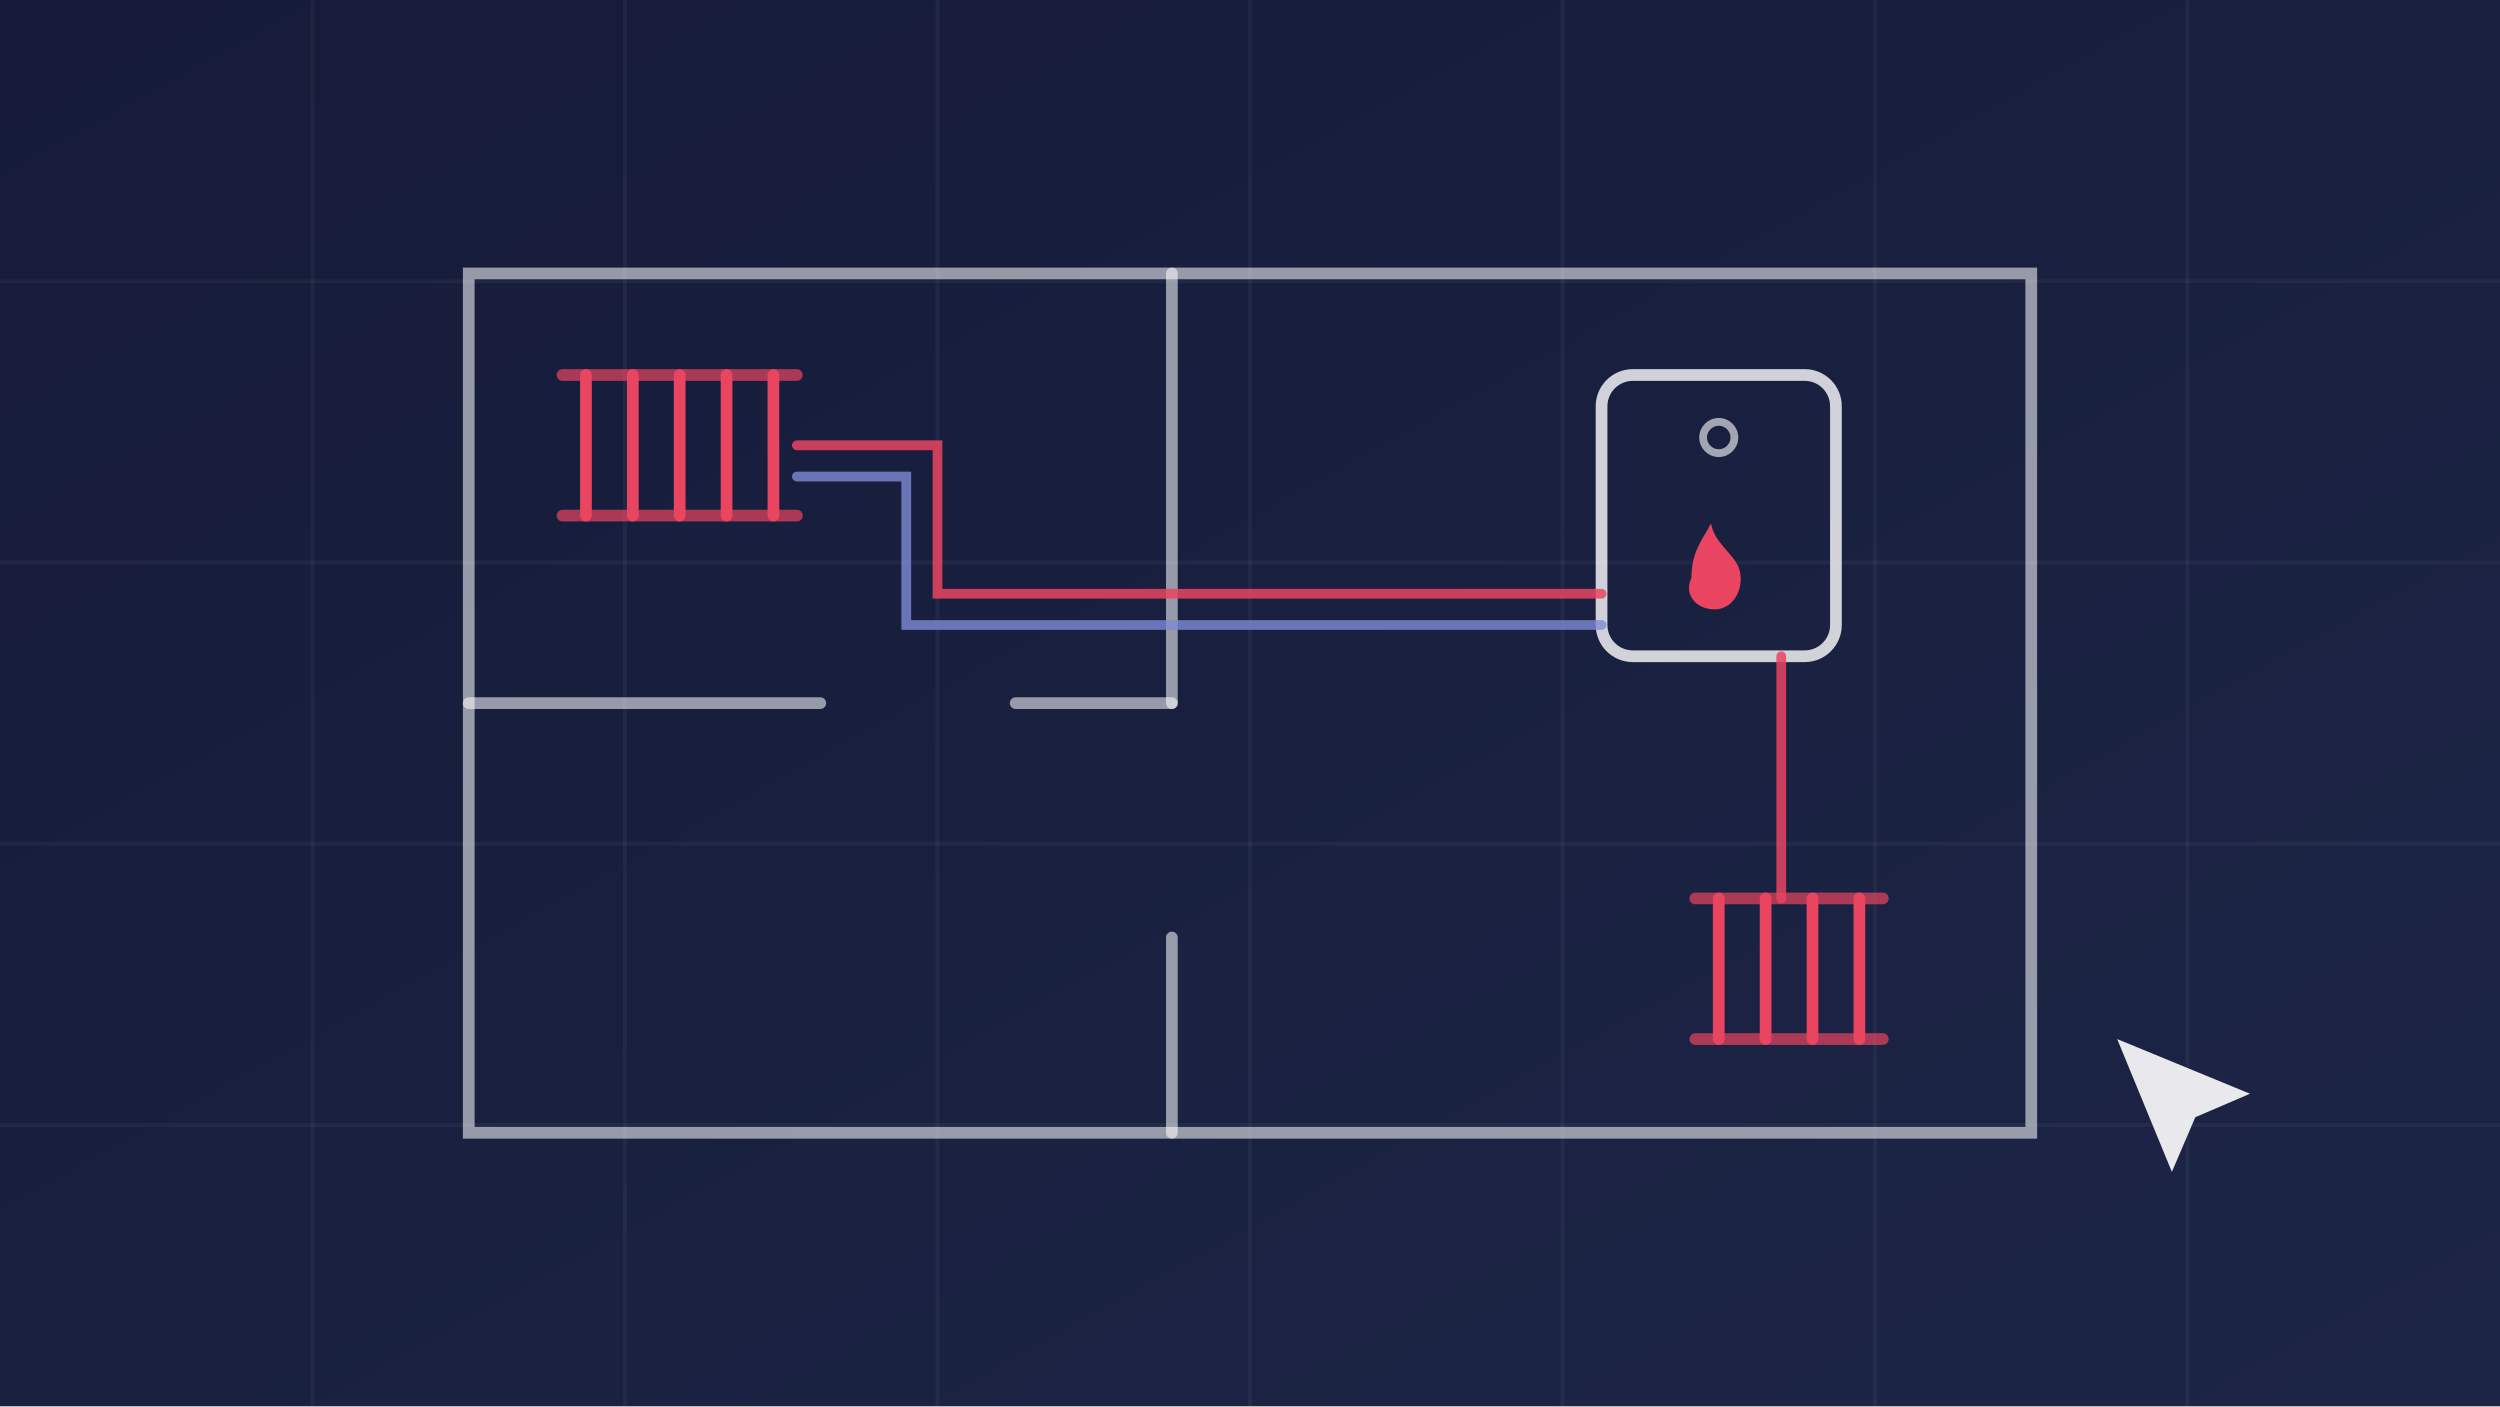
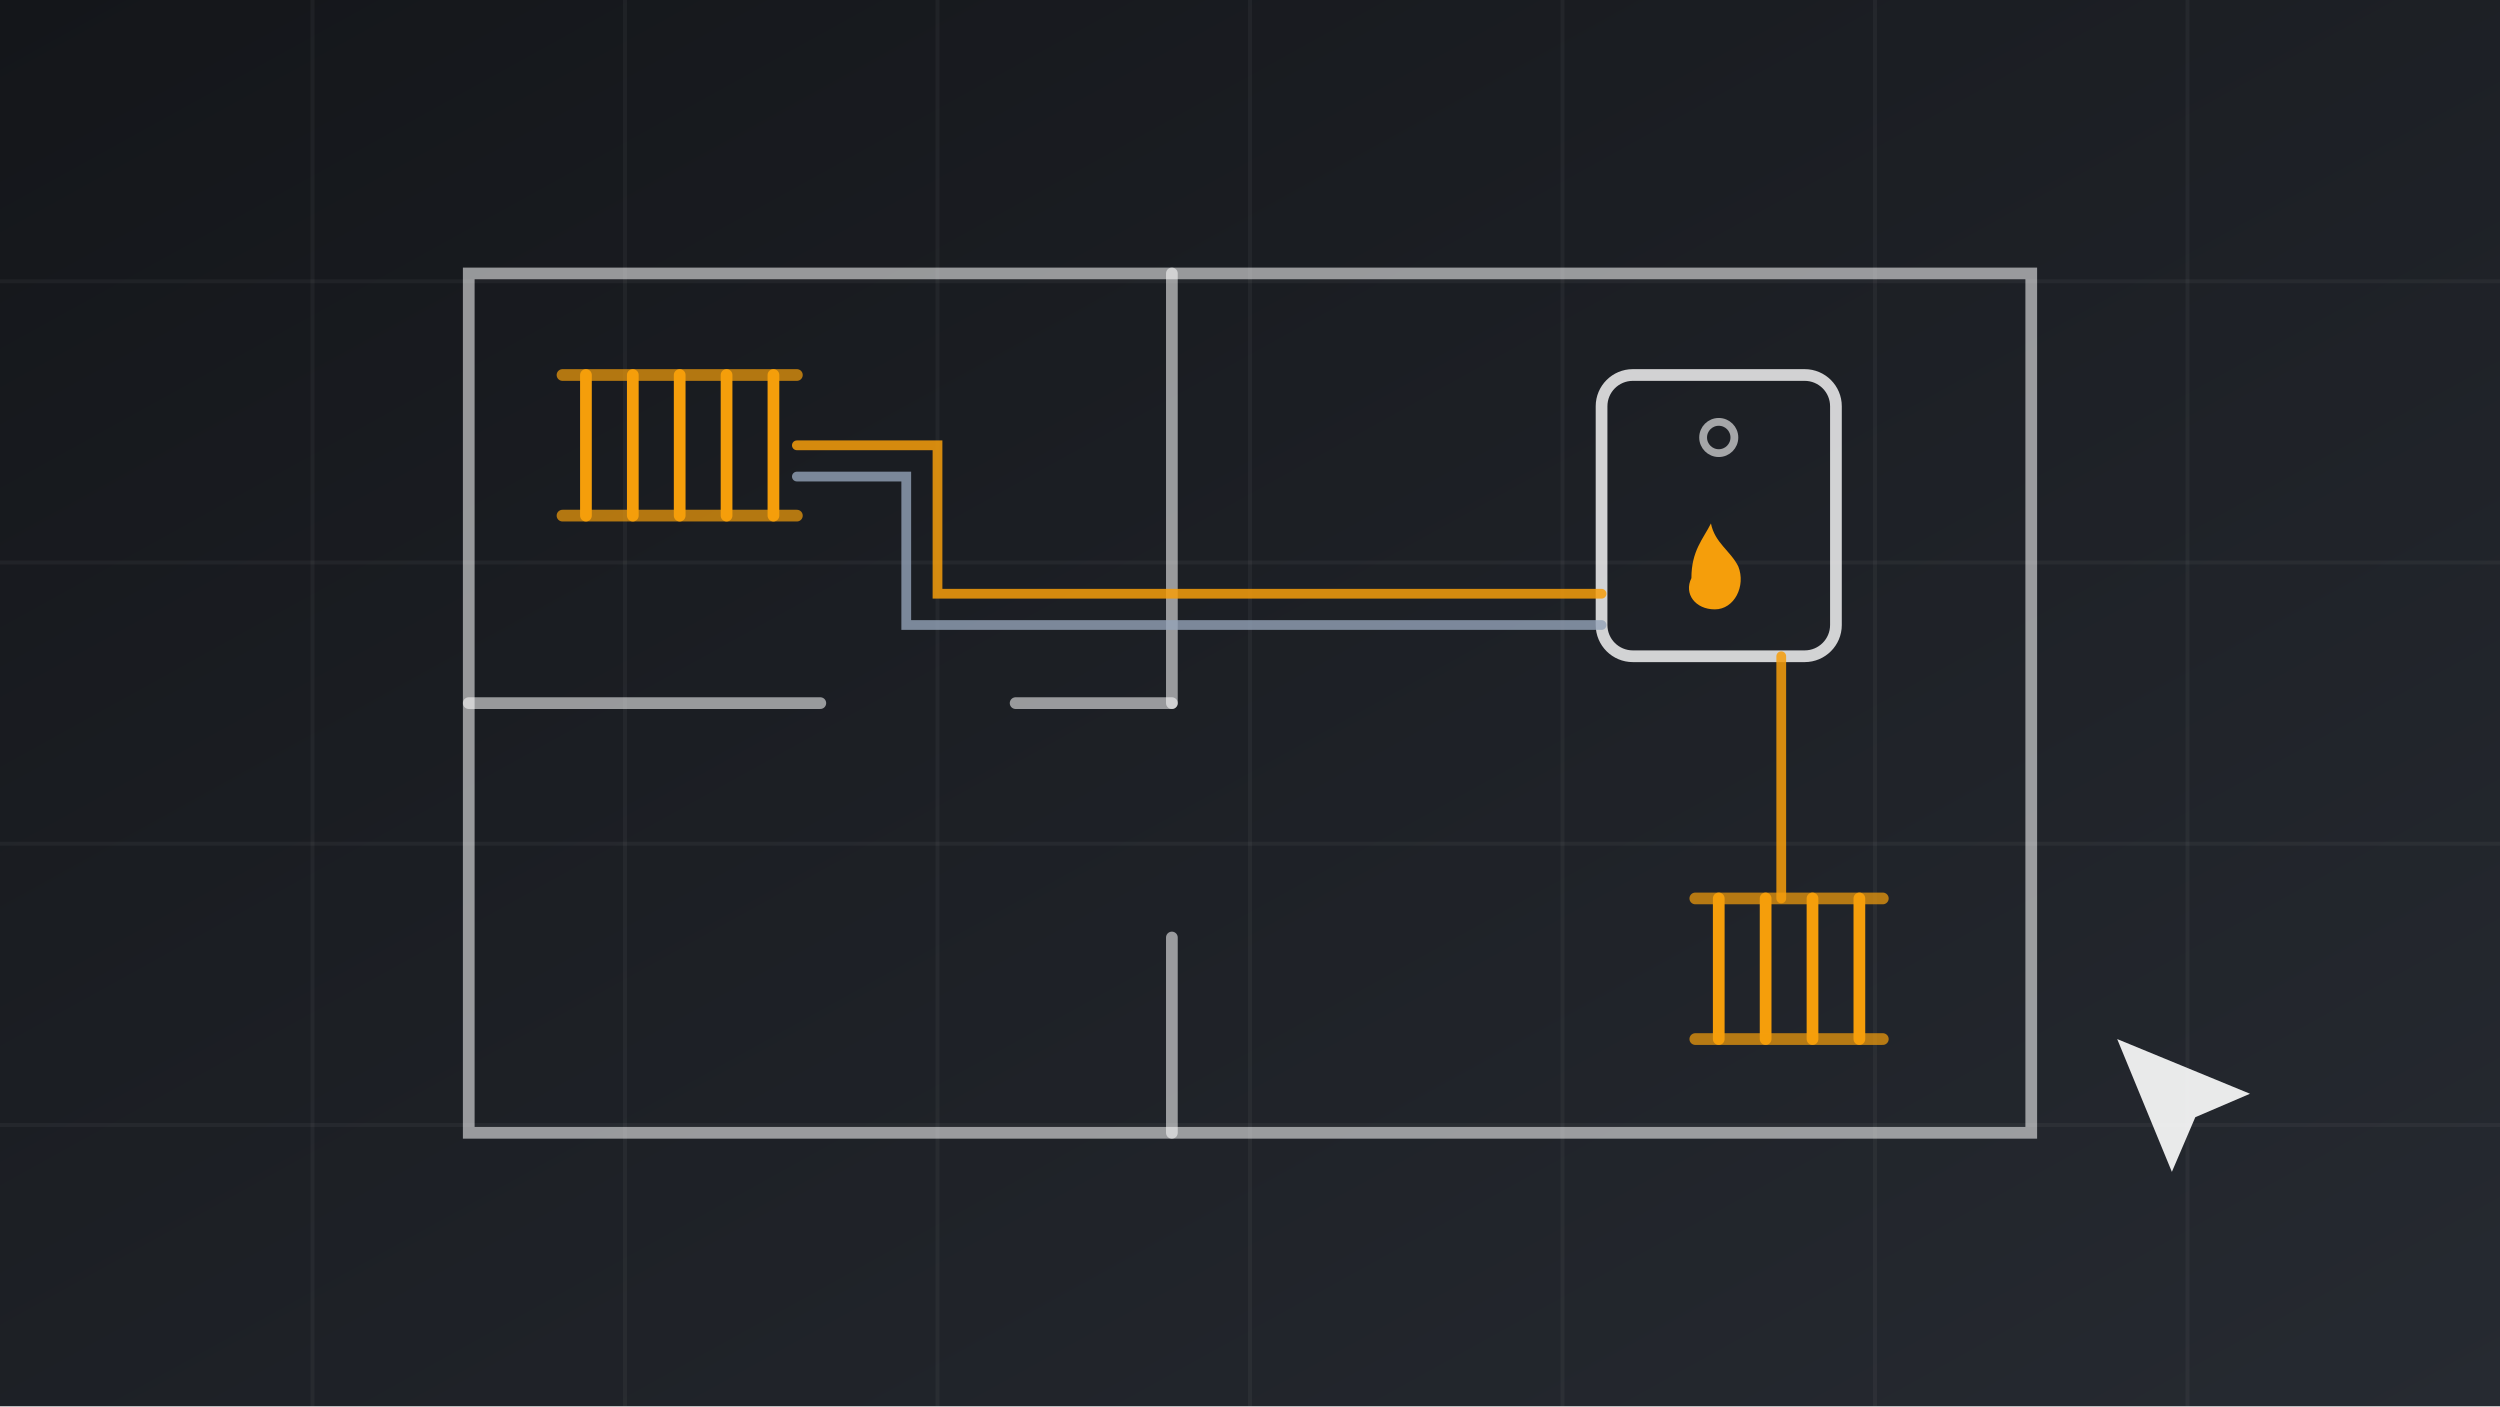
<svg xmlns="http://www.w3.org/2000/svg" viewBox="0 0 640 360" role="img" aria-label="Plano con radiadores y caldera en el Simulador 2D">
  <defs>
    <linearGradient id="bg" x1="0" y1="0" x2="1" y2="1">
-       <stop offset="0" stop-color="#151b38" />
-       <stop offset="1" stop-color="#1d2547" />
+       <stop offset="0" stop-color="#14161a" />
+       <stop offset="1" stop-color="#262a31" />
    </linearGradient>
  </defs>
  <rect width="640" height="360" fill="url(#bg)" />
  <g stroke="#ffffff" stroke-opacity="0.04" stroke-width="1">
    <path d="M80 0V360M160 0V360M240 0V360M320 0V360M400 0V360M480 0V360M560 0V360" />
    <path d="M0 72H640M0 144H640M0 216H640M0 288H640" />
  </g>
  <g fill="none" stroke="#ffffff" stroke-opacity="0.55" stroke-width="3" stroke-linecap="round">
    <path d="M120 70H520V290H120Z" />
    <path d="M300 70V180" />
    <path d="M300 240V290" />
    <path d="M120 180H210" />
    <path d="M260 180H300" />
  </g>
-   <g stroke="#e94560" stroke-width="3" stroke-linecap="round">
+   <g stroke="#f59e0b" stroke-width="3" stroke-linecap="round">
    <path d="M150 96V132M162 96V132M174 96V132M186 96V132M198 96V132" />
    <path d="M144 96H204M144 132H204" stroke-opacity="0.7" />
  </g>
-   <g stroke="#e94560" stroke-width="3" stroke-linecap="round">
+   <g stroke="#f59e0b" stroke-width="3" stroke-linecap="round">
    <path d="M440 230V266M452 230V266M464 230V266M476 230V266" />
    <path d="M434 230H482M434 266H482" stroke-opacity="0.7" />
  </g>
  <g>
    <rect x="410" y="96" width="60" height="72" rx="8" fill="none" stroke="#ffffff" stroke-opacity="0.8" stroke-width="3" />
-     <path d="M433 148c0-7 3-10 5-14 1 5 5 7 7 11 2 5-1 11-6 11s-8-4-6-8z" fill="#e94560" />
+     <path d="M433 148c0-7 3-10 5-14 1 5 5 7 7 11 2 5-1 11-6 11s-8-4-6-8z" fill="#f59e0b" />
    <circle cx="440" cy="112" r="4" fill="none" stroke="#ffffff" stroke-opacity="0.6" stroke-width="2" />
  </g>
  <g fill="none" stroke-width="2.5" stroke-linecap="round">
-     <path d="M204 114H240V152H410" stroke="#e94560" stroke-opacity="0.85" />
-     <path d="M204 122H232V160H410" stroke="#7d8bd4" stroke-opacity="0.8" />
-     <path d="M456 168V230" stroke="#e94560" stroke-opacity="0.85" />
+     <path d="M204 114H240V152H410" stroke="#f59e0b" stroke-opacity="0.85" />
+     <path d="M204 122H232V160H410" stroke="#94a3b8" stroke-opacity="0.8" />
+     <path d="M456 168V230" stroke="#f59e0b" stroke-opacity="0.85" />
  </g>
  <g stroke="#ffffff" stroke-opacity="0.9" stroke-width="2" stroke-linecap="round">
    <path d="M556 300l-14-34 34 14-14 6z" fill="#ffffff" fill-opacity="0.9" stroke="none" />
  </g>
</svg>
